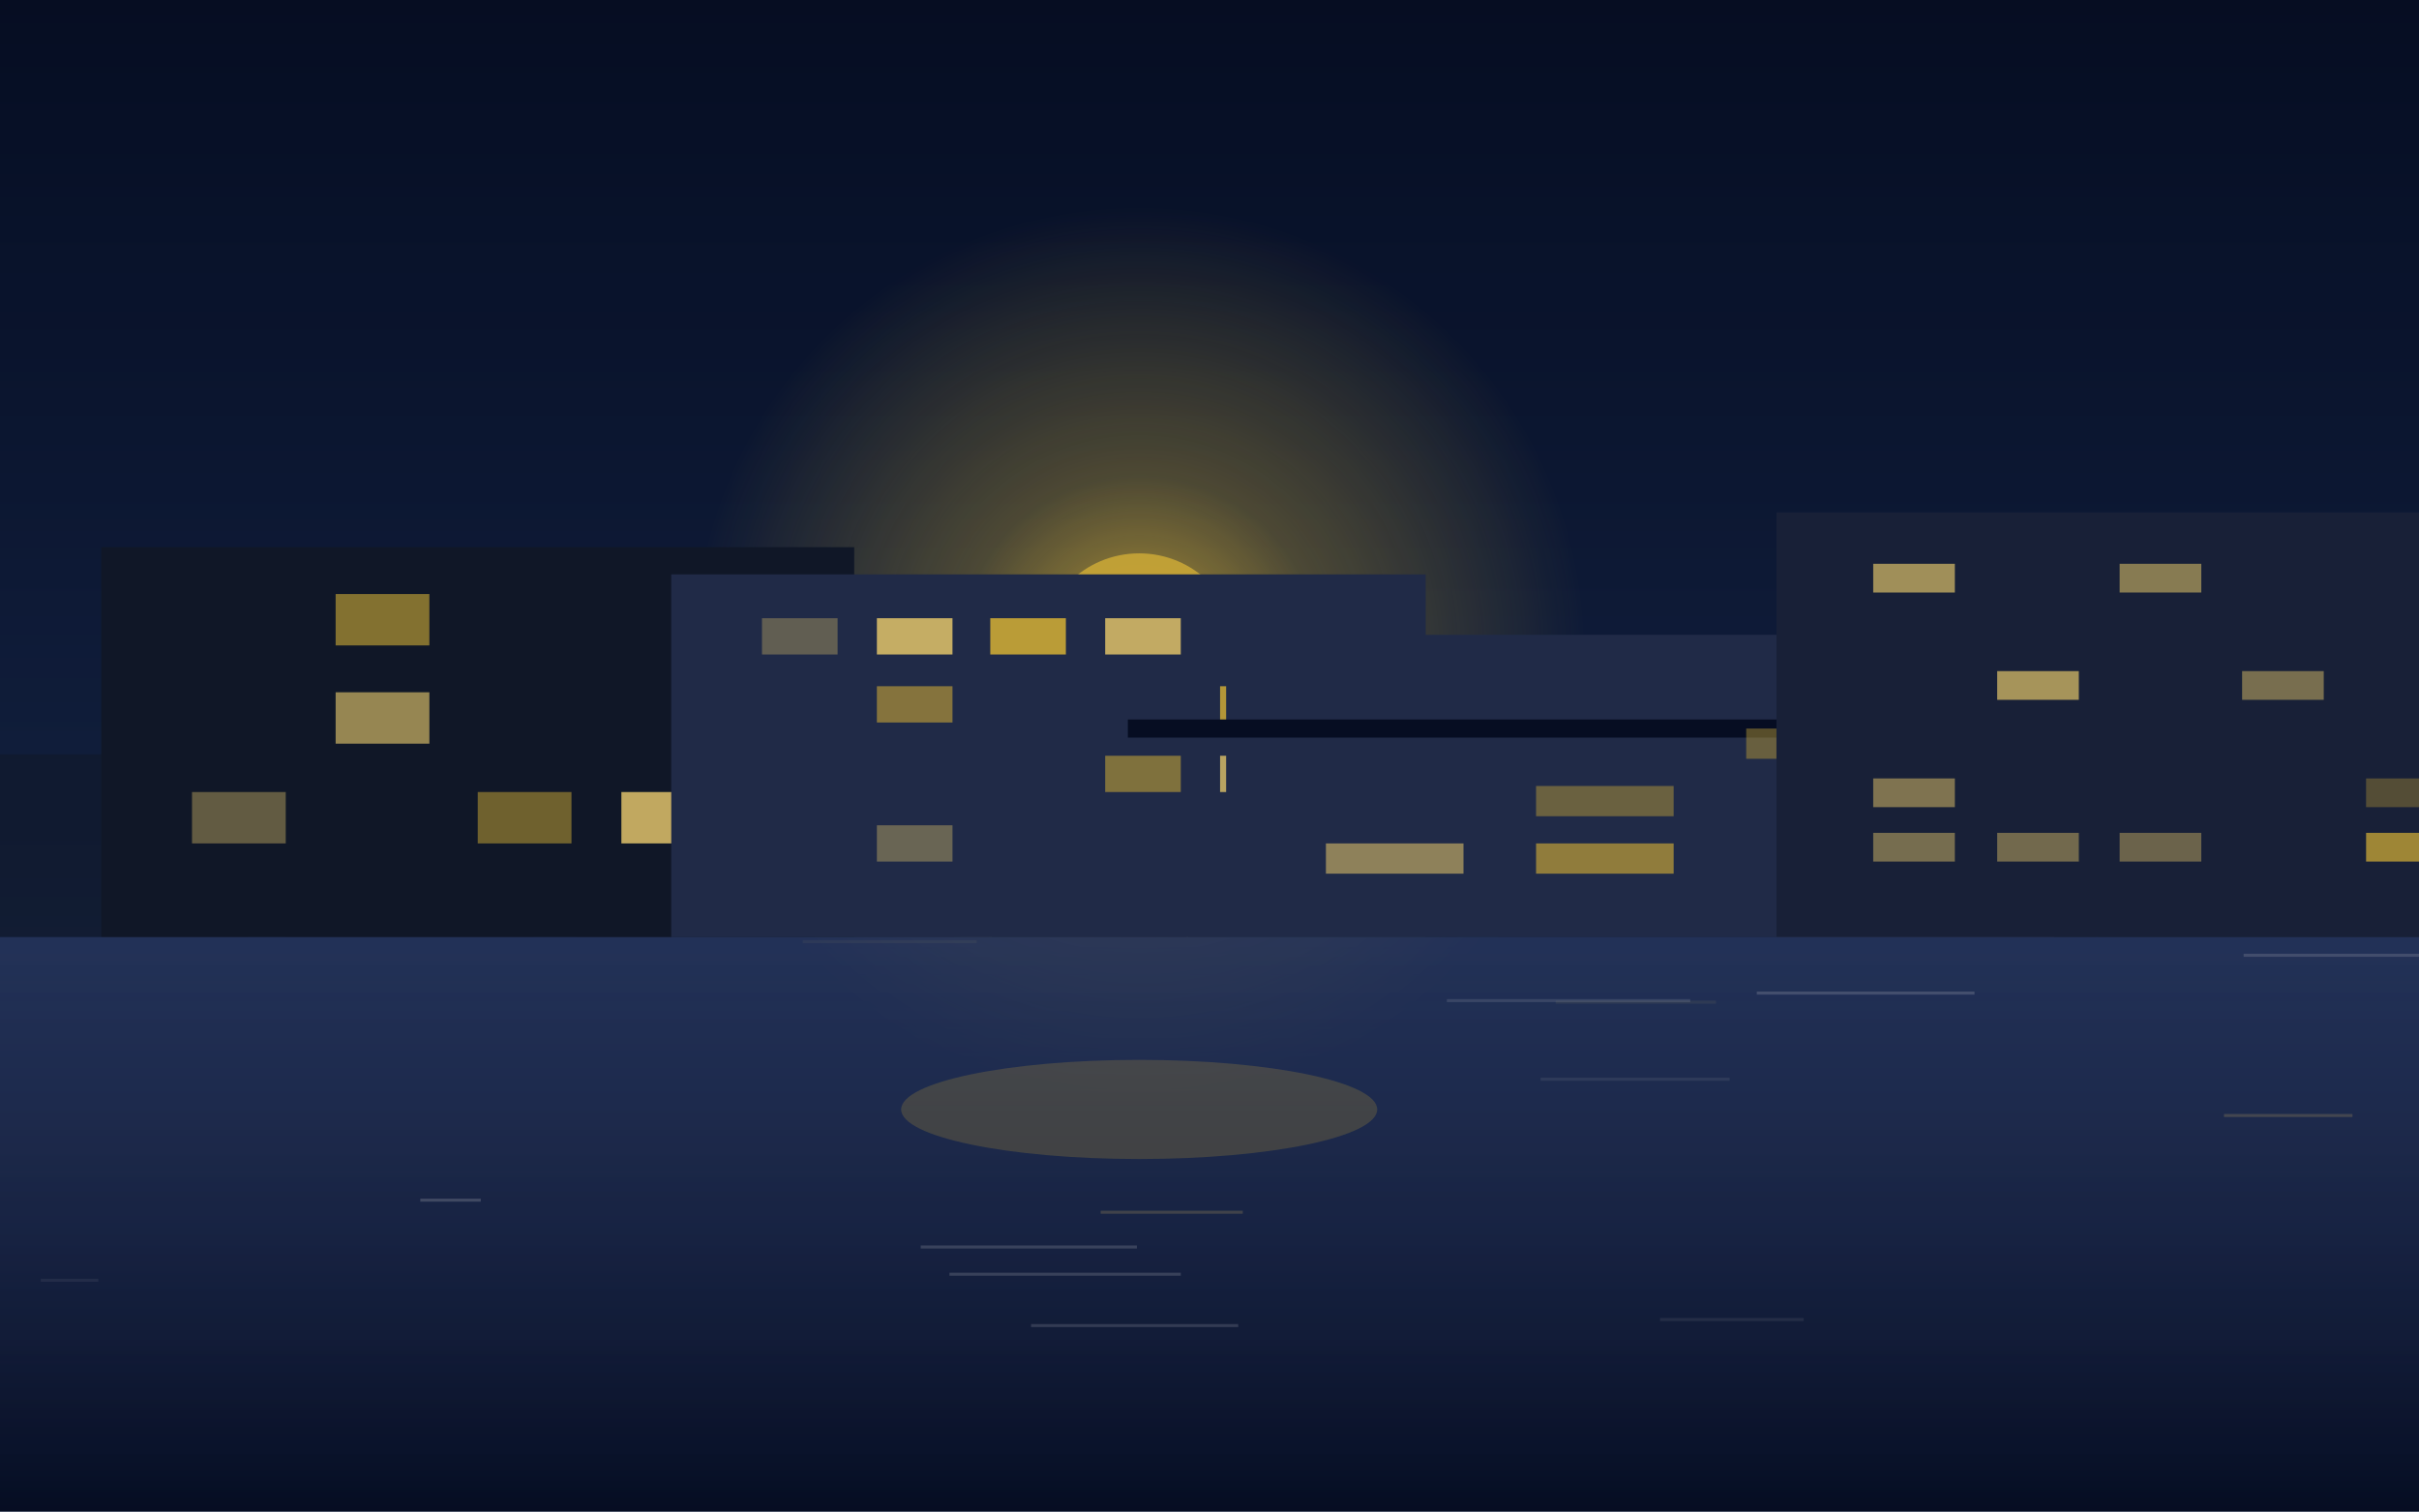
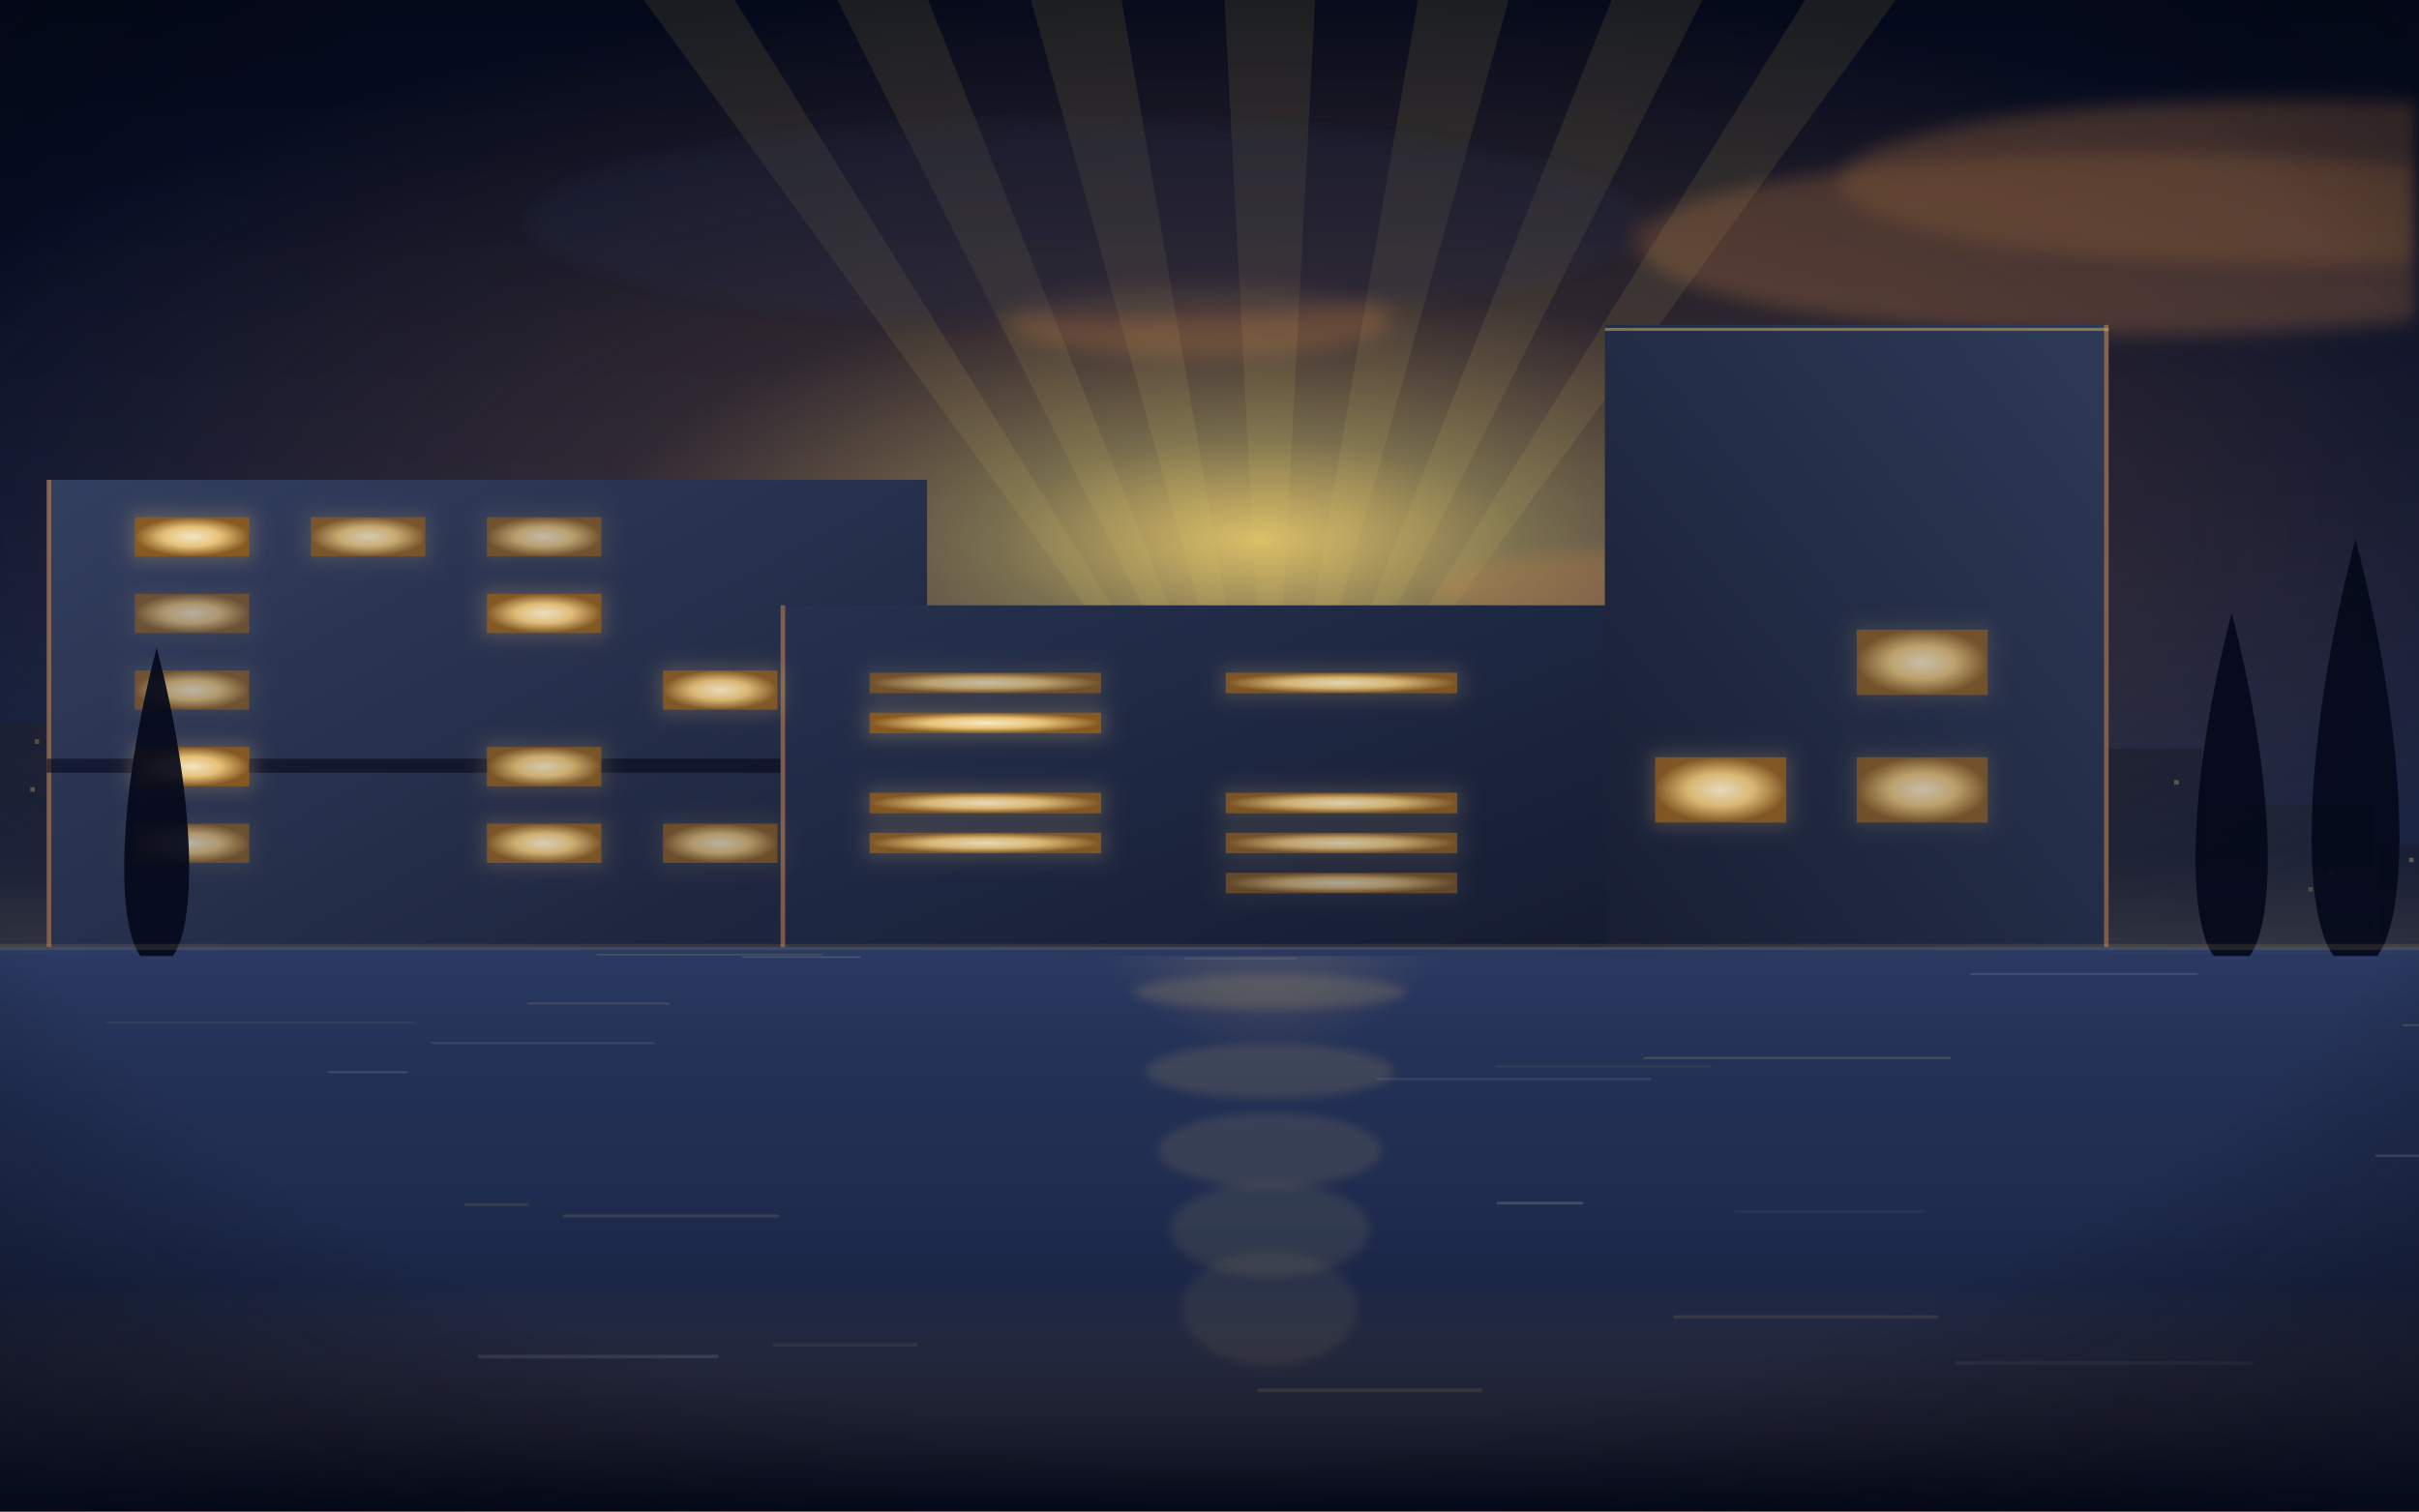
- <svg xmlns="http://www.w3.org/2000/svg" width="1600" height="1000" viewBox="0 0 1600 1000">
+ <svg xmlns="http://www.w3.org/2000/svg" width="1600" height="1000" viewBox="0 0 1600 1000" preserveAspectRatio="xMidYMid slice">
  <defs>
    <linearGradient id="sky" x1="0" y1="0" x2="0" y2="1">
-       <stop offset="0" stop-color="#060D22" />
-       <stop offset="0.55" stop-color="#12203F" />
-       <stop offset="1" stop-color="#2B3A63" />
+       <stop offset="0" stop-color="#04091A" />
+       <stop offset="0.32" stop-color="#0B1430" />
+       <stop offset="0.62" stop-color="#1B2748" />
+       <stop offset="0.85" stop-color="#2E3E68" />
+       <stop offset="1" stop-color="#D98B4A" stop-opacity="0.55" />
    </linearGradient>
-     <radialGradient id="glow" cx="0.5" cy="0.5" r="0.5">
-       <stop offset="0" stop-color="#D4AF37" stop-opacity="0.9" />
-       <stop offset="0.4" stop-color="#D4AF37" stop-opacity="0.35" />
-       <stop offset="1" stop-color="#D4AF37" stop-opacity="0" />
-     </radialGradient>
+     <radialGradient id="sunGlow" cx="0.52" cy="0.57" r="0.6">
+       <stop offset="0" stop-color="#E5C76B" stop-opacity="0.95" />
+       <stop offset="0.18" stop-color="#E5C76B" stop-opacity="0.5" />
+       <stop offset="0.45" stop-color="#D98B4A" stop-opacity="0.18" />
+       <stop offset="1" stop-color="#D98B4A" stop-opacity="0" />
+     </radialGradient>
+     <radialGradient id="sunCore" cx="0.5" cy="0.5" r="0.5">
+       <stop offset="0" stop-color="#FFFDF5" />
+       <stop offset="0.35" stop-color="#E5C76B" />
+       <stop offset="1" stop-color="#D98B4A" stop-opacity="0" />
+     </radialGradient>
+     <linearGradient id="haze" x1="0" y1="0" x2="0" y2="1">
+       <stop offset="0" stop-color="#D98B4A" stop-opacity="0" />
+       <stop offset="1" stop-color="#E5C76B" stop-opacity="0.35" />
+     </linearGradient>
    <linearGradient id="water" x1="0" y1="0" x2="0" y2="1">
-       <stop offset="0" stop-color="#2B3A63" stop-opacity="0.75" />
-       <stop offset="1" stop-color="#060D22" />
+       <stop offset="0" stop-color="#2E3E68" stop-opacity="0.85" />
+       <stop offset="0.4" stop-color="#1B2748" stop-opacity="0.6" />
+       <stop offset="1" stop-color="#04091A" />
    </linearGradient>
+     <radialGradient id="vignette" cx="0.5" cy="0.42" r="0.75">
+       <stop offset="0" stop-color="#000000" stop-opacity="0" />
+       <stop offset="0.7" stop-color="#000000" stop-opacity="0" />
+       <stop offset="1" stop-color="#04091A" stop-opacity="0.55" />
+     </radialGradient>
+     <radialGradient id="winGlow" cx="0.5" cy="0.5" r="0.5">
+       <stop offset="0" stop-color="#FFF0CE" />
+       <stop offset="0.5" stop-color="#F0C97A" />
+       <stop offset="1" stop-color="#8A5A1E" />
+     </radialGradient>
+     <filter id="soft" x="-20%" y="-20%" width="140%" height="140%">
+       <feGaussianBlur stdDeviation="6" />
+     </filter>
+     <filter id="hazeBlur" x="-10%" y="-10%" width="120%" height="120%">
+       <feGaussianBlur stdDeviation="3" />
+     </filter>
  </defs>
  <rect width="1600" height="1000" fill="url(#sky)" />
-   <circle cx="753.492" cy="431.69" r="295.185" fill="url(#glow)" />
-   <circle cx="753.492" cy="431.69" r="65.597" fill="#D4AF37" opacity="0.95" />
-   <g fill="#111827" opacity="0.55">
-     <rect x="-20" y="499" width="184" height="121" />
-     <rect x="189" y="486" width="164" height="134" />
-     <rect x="381" y="509" width="158" height="111" />
-     <rect x="559" y="583" width="76" height="37" />
-     <rect x="656" y="517" width="129" height="103" />
-     <rect x="786" y="541" width="178" height="79" />
-     <rect x="991" y="573" width="193" height="47" />
-     <rect x="1193" y="572" width="193" height="48" />
-     <rect x="1388" y="492" width="91" height="128" />
-     <rect x="1479" y="588" width="175" height="32" />
-   </g>
-   <rect x="67" y="362" width="498" height="258" fill="#111827" />
-   <rect x="127" y="524" width="62" height="34" fill="#E5C76B" opacity="0.42" />
-   <rect x="222" y="393" width="62" height="34" fill="#D4AF37" opacity="0.64" />
-   <rect x="222" y="458" width="62" height="34" fill="#E5C76B" opacity="0.69" />
-   <rect x="316" y="524" width="62" height="34" fill="#D4AF37" opacity="0.53" />
-   <rect x="411" y="524" width="62" height="34" fill="#E5C76B" opacity="0.90" />
-   <rect x="444" y="380" width="499" height="240" fill="#232D4A" />
-   <rect x="504" y="409" width="50" height="24" fill="#E5C76B" opacity="0.36" />
-   <rect x="580" y="409" width="50" height="24" fill="#E5C76B" opacity="0.92" />
-   <rect x="580" y="454" width="50" height="24" fill="#D4AF37" opacity="0.61" />
-   <rect x="580" y="546" width="50" height="24" fill="#E5C76B" opacity="0.41" />
-   <rect x="655" y="409" width="50" height="24" fill="#D4AF37" opacity="0.94" />
-   <rect x="731" y="409" width="50" height="24" fill="#E5C76B" opacity="0.90" />
-   <rect x="731" y="500" width="50" height="24" fill="#D4AF37" opacity="0.58" />
-   <rect x="807" y="454" width="50" height="24" fill="#D4AF37" opacity="0.90" />
-   <rect x="807" y="500" width="50" height="24" fill="#E5C76B" opacity="0.85" />
-   <rect x="811" y="420" width="548" height="200" fill="#232D4A" />
-   <rect x="746" y="476" width="679" height="12" fill="#060D22" />
-   <rect x="877" y="558" width="91" height="20" fill="#E5C76B" opacity="0.61" />
-   <rect x="1016" y="520" width="91" height="20" fill="#D4AF37" opacity="0.45" />
-   <rect x="1016" y="558" width="91" height="20" fill="#D4AF37" opacity="0.68" />
-   <rect x="1155" y="482" width="91" height="20" fill="#D4AF37" opacity="0.44" />
-   <rect x="1175" y="339" width="535" height="281" fill="#1A2238" />
-   <rect x="1239" y="373" width="54" height="19" fill="#E5C76B" opacity="0.73" />
-   <rect x="1239" y="515" width="54" height="19" fill="#E5C76B" opacity="0.55" />
-   <rect x="1239" y="551" width="54" height="19" fill="#E5C76B" opacity="0.50" />
-   <rect x="1321" y="444" width="54" height="19" fill="#E5C76B" opacity="0.76" />
-   <rect x="1321" y="551" width="54" height="19" fill="#E5C76B" opacity="0.48" />
-   <rect x="1402" y="373" width="54" height="19" fill="#E5C76B" opacity="0.59" />
-   <rect x="1402" y="551" width="54" height="19" fill="#E5C76B" opacity="0.44" />
-   <rect x="1483" y="444" width="54" height="19" fill="#E5C76B" opacity="0.51" />
-   <rect x="1565" y="515" width="54" height="19" fill="#D4AF37" opacity="0.35" />
-   <rect x="1565" y="551" width="54" height="19" fill="#D4AF37" opacity="0.78" />
-   <rect x="0" y="620" width="1600" height="380" fill="url(#water)" />
-   <ellipse cx="753.492" cy="734" rx="157.432" ry="32.798" fill="#D4AF37" opacity="0.22" />
-   <rect x="1029" y="662" width="106" height="2" fill="#E5C76B" opacity="0.08" />
-   <rect x="728" y="801" width="94" height="2" fill="#E5C76B" opacity="0.21" />
-   <rect x="27" y="846" width="38" height="2" fill="#D9D9D9" opacity="0.08" />
-   <rect x="957" y="661" width="161" height="2" fill="#D9D9D9" opacity="0.15" />
-   <rect x="1484" y="631" width="147" height="2" fill="#D9D9D9" opacity="0.19" />
-   <rect x="1162" y="656" width="144" height="2" fill="#D9D9D9" opacity="0.21" />
-   <rect x="278" y="793" width="40" height="2" fill="#D9D9D9" opacity="0.22" />
-   <rect x="628" y="842" width="153" height="2" fill="#D9D9D9" opacity="0.20" />
-   <rect x="1019" y="713" width="125" height="2" fill="#D9D9D9" opacity="0.10" />
-   <rect x="531" y="622" width="115" height="2" fill="#E5C76B" opacity="0.06" />
-   <rect x="609" y="824" width="143" height="2" fill="#D9D9D9" opacity="0.20" />
-   <rect x="1098" y="872" width="95" height="2" fill="#D9D9D9" opacity="0.10" />
-   <rect x="682" y="876" width="137" height="2" fill="#D9D9D9" opacity="0.18" />
-   <rect x="1471" y="737" width="85" height="2" fill="#E5C76B" opacity="0.21" />
-   <rect width="1600" height="1000" fill="#060D22" opacity="0.08" />
+   <rect width="1600" height="626.51" fill="url(#sunGlow)" />
+   <g opacity="0.10">
+     <polygon points="839.89,568.6 425.89,0 485.89,0" fill="#E5C76B" />
+     <polygon points="839.89,568.6 553.89,0 613.89,0" fill="#E5C76B" />
+     <polygon points="839.89,568.6 681.89,0 741.89,0" fill="#E5C76B" />
+     <polygon points="839.89,568.6 809.89,0 869.89,0" fill="#E5C76B" />
+     <polygon points="839.89,568.6 937.89,0 997.89,0" fill="#E5C76B" />
+     <polygon points="839.89,568.6 1065.89,0 1125.89,0" fill="#E5C76B" />
+     <polygon points="839.89,568.6 1193.89,0 1253.89,0" fill="#E5C76B" />
+   </g>
+   <g filter="url(#soft)" opacity="0.5">
+     <ellipse cx="1416.56" cy="161.34" rx="333.41" ry="60.01" fill="#D98B4A" opacity="0.5" />
+     <ellipse cx="1518.12" cy="120.26" rx="302.42" ry="54.44" fill="#D98B4A" opacity="0.5" />
+     <ellipse cx="1086.11" cy="388.88" rx="136.45" ry="24.56" fill="#D98B4A" opacity="0.5" />
+     <ellipse cx="793.35" cy="212.93" rx="126.01" ry="22.68" fill="#D98B4A" opacity="0.5" />
+     <ellipse cx="717.49" cy="146.75" rx="367.91" ry="66.22" fill="#1B2748" opacity="0.5" />
+   </g>
+   <circle cx="839.89" cy="568.6" r="130" fill="url(#sunCore)" />
+   <g opacity="0.5">
+     <rect x="-20" y="478.41" width="57.02" height="152.1" fill="hsl(223.955, 18.67%, 13.759%)" />
+     <rect x="22.95" y="489.1" width="3" height="3" fill="#E5C76B" opacity="0.56" />
+     <rect x="20.04" y="520.81" width="3" height="3" fill="#E5C76B" opacity="0.63" />
+     <rect x="43.23" y="553.36" width="77.77" height="77.15" fill="hsl(233.367, 22.541%, 12.997%)" />
+     <rect x="127.39" y="538.55" width="46.64" height="91.96" fill="hsl(222.617, 22.25%, 16.506%)" />
+     <rect x="186.7" y="529.58" width="119.65" height="100.94" fill="hsl(224.416, 20.958%, 13.85%)" />
+     <rect x="292.22" y="589.86" width="3" height="3" fill="#E5C76B" opacity="0.6" />
+     <rect x="265.26" y="572.66" width="3" height="3" fill="#E5C76B" opacity="0.34" />
+     <rect x="323.86" y="560.79" width="78.63" height="69.72" fill="hsl(222.265, 23.35%, 16.271%)" />
+     <rect x="393.22" y="610.04" width="3" height="3" fill="#E5C76B" opacity="0.44" />
+     <rect x="339.51" y="594.77" width="3" height="3" fill="#E5C76B" opacity="0.33" />
+     <rect x="404.37" y="600.54" width="93.09" height="29.97" fill="hsl(233.759, 19.684%, 19.64%)" />
+     <rect x="484.9" y="616.22" width="3" height="3" fill="#E5C76B" opacity="0.53" />
+     <rect x="442.01" y="609.12" width="3" height="3" fill="#E5C76B" opacity="0.63" />
+     <rect x="512.99" y="482.94" width="39.23" height="147.57" fill="hsl(222.955, 19.115%, 18.658%)" />
+     <rect x="531.82" y="546.99" width="3" height="3" fill="#E5C76B" opacity="0.58" />
+     <rect x="558.39" y="505.15" width="82.23" height="125.36" fill="hsl(232.126, 22.963%, 15.151%)" />
+     <rect x="647.36" y="498.84" width="84.98" height="131.67" fill="hsl(223.322, 19.74%, 13.015%)" />
+     <rect x="742.1" y="477.35" width="44.12" height="153.16" fill="hsl(224.298, 19.502%, 12.11%)" />
+     <rect x="755.92" y="499.81" width="3" height="3" fill="#E5C76B" opacity="0.43" />
+     <rect x="799.75" y="567.02" width="114.75" height="63.49" fill="hsl(229.649, 26.858%, 17.512%)" />
+     <rect x="839.52" y="596.75" width="3" height="3" fill="#E5C76B" opacity="0.44" />
+     <rect x="907.53" y="612.3" width="3" height="3" fill="#E5C76B" opacity="0.56" />
+     <rect x="915.51" y="534.93" width="90.99" height="95.58" fill="hsl(230.846, 26.336%, 12.286%)" />
+     <rect x="1016.38" y="549.26" width="51.9" height="81.25" fill="hsl(228.149, 27.654%, 16.827%)" />
+     <rect x="1029.25" y="566.48" width="3" height="3" fill="#E5C76B" opacity="0.6" />
+     <rect x="1068.8" y="488.85" width="53.59" height="141.66" fill="hsl(230.999, 22.619%, 16.444%)" />
+     <rect x="1124.07" y="562.67" width="30.41" height="67.84" fill="hsl(226.14, 25.128%, 12.434%)" />
+     <rect x="1166.06" y="526.58" width="72.8" height="103.93" fill="hsl(223.549, 23.604%, 15.638%)" />
+     <rect x="1253.18" y="510.46" width="117.03" height="120.05" fill="hsl(222.2, 18.501%, 15.354%)" />
+     <rect x="1372.52" y="495.43" width="83.84" height="135.09" fill="hsl(227.231, 23.663%, 12.278%)" />
+     <rect x="1438.06" y="516.11" width="3" height="3" fill="#E5C76B" opacity="0.59" />
+     <rect x="1456.4" y="532.03" width="113" height="98.48" fill="hsl(224.088, 18.636%, 14.602%)" />
+     <rect x="1539.78" y="575.35" width="3" height="3" fill="#E5C76B" opacity="0.64" />
+     <rect x="1526.73" y="586.84" width="3" height="3" fill="#E5C76B" opacity="0.45" />
+     <rect x="1574.42" y="558.35" width="30.45" height="72.16" fill="hsl(228.401, 26.352%, 12.172%)" />
+     <rect x="1593.43" y="567.44" width="3" height="3" fill="#E5C76B" opacity="0.65" />
+     <rect x="1612.21" y="568.96" width="40.58" height="61.55" fill="hsl(231.504, 22.261%, 17.338%)" />
+     <rect x="0" y="566.51" width="1600" height="64" fill="url(#haze)" opacity="0.6" />
+   </g>
+   <linearGradient id="f10420" x1="0" y1="0" x2="1" y2="1">
+     <stop offset="0" stop-color="#333F60" />
+     <stop offset="1" stop-color="#1A2138" />
+   </linearGradient>
+   <rect x="30.92" y="317.45" width="582.27" height="315.06" fill="url(#f10420)" />
+   <rect x="30.92" y="317.45" width="3" height="309.06" fill="#D98B4A" opacity="0.5" />
+   <rect x="30.92" y="501.98" width="582.27" height="9.27" fill="#04091A" opacity="0.6" />
+   <linearGradient id="f10421" x1="0" y1="0" x2="1" y2="1">
+     <stop offset="0" stop-color="#26314F" />
+     <stop offset="1" stop-color="#141B30" />
+   </linearGradient>
+   <rect x="516.32" y="400.49" width="588.86" height="232.02" fill="url(#f10421)" />
+   <rect x="516.32" y="400.49" width="3" height="226.02" fill="#D98B4A" opacity="0.5" />
+   <linearGradient id="f10422" x1="1" y1="0" x2="0" y2="1">
+     <stop offset="0" stop-color="#2E3A58" />
+     <stop offset="1" stop-color="#171E33" />
+   </linearGradient>
+   <rect x="1061.5" y="214.9" width="333.19" height="417.61" fill="url(#f10422)" />
+   <rect x="1391.69" y="214.9" width="3" height="411.61" fill="#D98B4A" opacity="0.5" />
+   <rect x="1061.5" y="216.9" width="333.19" height="2" fill="#D4AF37" opacity="0.55" />
+   <g filter="url(#soft)" opacity="0.5">
+     <rect x="86.15" y="339.17" width="81.7" height="31.96" fill="#F0C97A" opacity="0.48" />
+     <rect x="86.15" y="389.86" width="81.7" height="31.96" fill="#F0C97A" opacity="0.17" />
+     <rect x="86.15" y="440.55" width="81.7" height="31.96" fill="#F0C97A" opacity="0.2" />
+     <rect x="86.15" y="491.23" width="81.7" height="31.96" fill="#F0C97A" opacity="0.48" />
+     <rect x="86.15" y="541.92" width="81.7" height="31.96" fill="#F0C97A" opacity="0.19" />
+     <rect x="202.6" y="339.17" width="81.7" height="31.96" fill="#F0C97A" opacity="0.31" />
+     <rect x="319.06" y="339.17" width="81.7" height="31.96" fill="#F0C97A" opacity="0.23" />
+     <rect x="319.06" y="389.86" width="81.7" height="31.96" fill="#F0C97A" opacity="0.44" />
+     <rect x="319.06" y="491.23" width="81.7" height="31.96" fill="#F0C97A" opacity="0.34" />
+     <rect x="319.06" y="541.92" width="81.7" height="31.96" fill="#F0C97A" opacity="0.35" />
+     <rect x="435.51" y="440.55" width="81.7" height="31.96" fill="#F0C97A" opacity="0.41" />
+     <rect x="435.51" y="541.92" width="81.7" height="31.96" fill="#F0C97A" opacity="0.21" />
+     <rect x="572.2" y="442.05" width="159.1" height="19.56" fill="#F0C97A" opacity="0.26" />
+     <rect x="572.2" y="468.53" width="159.1" height="19.56" fill="#F0C97A" opacity="0.5" />
+     <rect x="572.2" y="521.48" width="159.1" height="19.56" fill="#F0C97A" opacity="0.42" />
+     <rect x="572.2" y="547.96" width="159.1" height="19.56" fill="#F0C97A" opacity="0.41" />
+     <rect x="807.75" y="442.05" width="159.1" height="19.56" fill="#F0C97A" opacity="0.39" />
+     <rect x="807.75" y="521.48" width="159.1" height="19.56" fill="#F0C97A" opacity="0.36" />
+     <rect x="807.75" y="547.96" width="159.1" height="19.56" fill="#F0C97A" opacity="0.29" />
+     <rect x="807.75" y="574.43" width="159.1" height="19.56" fill="#F0C97A" opacity="0.16" />
+     <rect x="1091.82" y="497.97" width="92.63" height="49.22" fill="#F0C97A" opacity="0.41" />
+     <rect x="1225.09" y="413.59" width="92.63" height="49.22" fill="#F0C97A" opacity="0.26" />
+     <rect x="1225.09" y="497.97" width="92.63" height="49.22" fill="#F0C97A" opacity="0.26" />
+   </g>
+   <rect x="89.15" y="342.17" width="75.7" height="25.96" fill="url(#winGlow)" opacity="0.93" />
+   <rect x="89.15" y="392.86" width="75.7" height="25.96" fill="url(#winGlow)" opacity="0.62" />
+   <rect x="89.15" y="443.55" width="75.7" height="25.96" fill="url(#winGlow)" opacity="0.65" />
+   <rect x="89.15" y="494.23" width="75.7" height="25.96" fill="url(#winGlow)" opacity="0.93" />
+   <rect x="89.15" y="544.92" width="75.7" height="25.96" fill="url(#winGlow)" opacity="0.64" />
+   <rect x="205.6" y="342.17" width="75.7" height="25.96" fill="url(#winGlow)" opacity="0.76" />
+   <rect x="322.06" y="342.17" width="75.7" height="25.96" fill="url(#winGlow)" opacity="0.68" />
+   <rect x="322.06" y="392.86" width="75.7" height="25.96" fill="url(#winGlow)" opacity="0.89" />
+   <rect x="322.06" y="494.23" width="75.7" height="25.96" fill="url(#winGlow)" opacity="0.79" />
+   <rect x="322.06" y="544.92" width="75.7" height="25.96" fill="url(#winGlow)" opacity="0.8" />
+   <rect x="438.51" y="443.55" width="75.7" height="25.96" fill="url(#winGlow)" opacity="0.86" />
+   <rect x="438.51" y="544.92" width="75.7" height="25.96" fill="url(#winGlow)" opacity="0.66" />
+   <rect x="575.2" y="445.05" width="153.1" height="13.56" fill="url(#winGlow)" opacity="0.71" />
+   <rect x="575.2" y="471.53" width="153.1" height="13.56" fill="url(#winGlow)" opacity="0.95" />
+   <rect x="575.2" y="524.48" width="153.1" height="13.56" fill="url(#winGlow)" opacity="0.87" />
+   <rect x="575.2" y="550.96" width="153.1" height="13.56" fill="url(#winGlow)" opacity="0.86" />
+   <rect x="810.75" y="445.05" width="153.1" height="13.56" fill="url(#winGlow)" opacity="0.84" />
+   <rect x="810.75" y="524.48" width="153.1" height="13.56" fill="url(#winGlow)" opacity="0.81" />
+   <rect x="810.75" y="550.96" width="153.1" height="13.56" fill="url(#winGlow)" opacity="0.74" />
+   <rect x="810.75" y="577.43" width="153.1" height="13.56" fill="url(#winGlow)" opacity="0.61" />
+   <rect x="1094.82" y="500.97" width="86.63" height="43.22" fill="url(#winGlow)" opacity="0.86" />
+   <rect x="1228.09" y="416.59" width="86.63" height="43.22" fill="url(#winGlow)" opacity="0.71" />
+   <rect x="1228.09" y="500.97" width="86.63" height="43.22" fill="url(#winGlow)" opacity="0.71" />
+   <rect x="0" y="626.51" width="1600" height="373.49" fill="url(#water)" />
+   <g filter="url(#hazeBlur)">
+     <ellipse cx="839.89" cy="656.39" rx="90" ry="11.5" fill="#E5C76B" opacity="0.16" />
+     <ellipse cx="839.89" cy="708.68" rx="82" ry="18.08" fill="#E5C76B" opacity="0.14" />
+     <ellipse cx="839.89" cy="760.97" rx="74" ry="24.65" fill="#E5C76B" opacity="0.12" />
+     <ellipse cx="839.89" cy="813.26" rx="66" ry="31.22" fill="#E5C76B" opacity="0.1" />
+     <ellipse cx="839.89" cy="865.54" rx="58" ry="37.8" fill="#E5C76B" opacity="0.08" />
+   </g>
+   <rect x="348.91" y="663.35" width="94.28" height="1.2" rx="1" fill="#E5C76B" opacity="0.16" />
+   <rect x="285.23" y="689.43" width="148.1" height="1.34" rx="1" fill="#D9D9D9" opacity="0.12" />
+   <rect x="316.29" y="896.24" width="159.05" height="2.44" rx="1" fill="#D9D9D9" opacity="0.12" />
+   <rect x="69.78" y="675.95" width="204.09" height="1.26" rx="1" fill="#E5C76B" opacity="0.07" />
+   <rect x="511.21" y="888.5" width="95.63" height="2.4" rx="1" fill="#E5C76B" opacity="0.08" />
+   <rect x="216.4" y="708.64" width="53.7" height="1.44" rx="1" fill="#D9D9D9" opacity="0.13" />
+   <rect x="1106.69" y="870.08" width="175.3" height="2.3" rx="1" fill="#E5C76B" opacity="0.12" />
+   <rect x="909.97" y="713.13" width="182.63" height="1.46" rx="1" fill="#D9D9D9" opacity="0.11" />
+   <rect x="831.58" y="918.52" width="148.79" height="2.56" rx="1" fill="#E5C76B" opacity="0.11" />
+   <rect x="394.45" y="631.08" width="149.79" height="1.02" rx="1" fill="#E5C76B" opacity="0.17" />
+   <rect x="1571.03" y="763.75" width="118" height="1.73" rx="1" fill="#D9D9D9" opacity="0.18" />
+   <rect x="1303.12" y="643.85" width="150.79" height="1.09" rx="1" fill="#D9D9D9" opacity="0.16" />
+   <rect x="783.22" y="633.67" width="74.63" height="1.04" rx="1" fill="#D9D9D9" opacity="0.11" />
+   <rect x="1147.04" y="800.6" width="126.03" height="1.93" rx="1" fill="#D9D9D9" opacity="0.05" />
+   <rect x="988.76" y="704.79" width="143.12" height="1.42" rx="1" fill="#E5C76B" opacity="0.07" />
+   <rect x="1087.14" y="699.19" width="203.39" height="1.39" rx="1" fill="#E5C76B" opacity="0.18" />
+   <rect x="1589.03" y="677.6" width="47.84" height="1.27" rx="1" fill="#E5C76B" opacity="0.19" />
+   <rect x="490.69" y="632.66" width="78.89" height="1.03" rx="1" fill="#D9D9D9" opacity="0.18" />
+   <rect x="989.85" y="794.97" width="57.45" height="1.9" rx="1" fill="#D9D9D9" opacity="0.18" />
+   <rect x="307.12" y="796.01" width="42.76" height="1.91" rx="1" fill="#E5C76B" opacity="0.11" />
+   <rect x="372.32" y="803.48" width="143.19" height="1.95" rx="1" fill="#E5C76B" opacity="0.14" />
+   <rect x="1293.24" y="900.43" width="197.43" height="2.47" rx="1" fill="#D9D9D9" opacity="0.07" />
+   <path d="M 103.63 428.41 C 130.16 530.46 130.16 612.1 114.24 632.51 L 93.01 632.51 C 77.09 612.1 77.09 530.46 103.63 428.41 Z" fill="#04091A" opacity="0.92" />
+   <path d="M 1476.09 405.56 C 1505.6 519.03 1505.6 609.82 1487.9 632.51 L 1464.29 632.51 C 1446.59 609.82 1446.59 519.03 1476.09 405.56 Z" fill="#04091A" opacity="0.92" />
+   <path d="M 1558.01 356.59 C 1593.88 494.55 1593.88 604.92 1572.36 632.51 L 1543.66 632.51 C 1522.14 604.92 1522.14 494.55 1558.01 356.59 Z" fill="#04091A" opacity="0.92" />
+   <rect width="1600" height="1000" fill="url(#vignette)" />
+   <rect x="0" y="624.51" width="1600" height="4" fill="#E5C76B" opacity="0.12" />
</svg>
